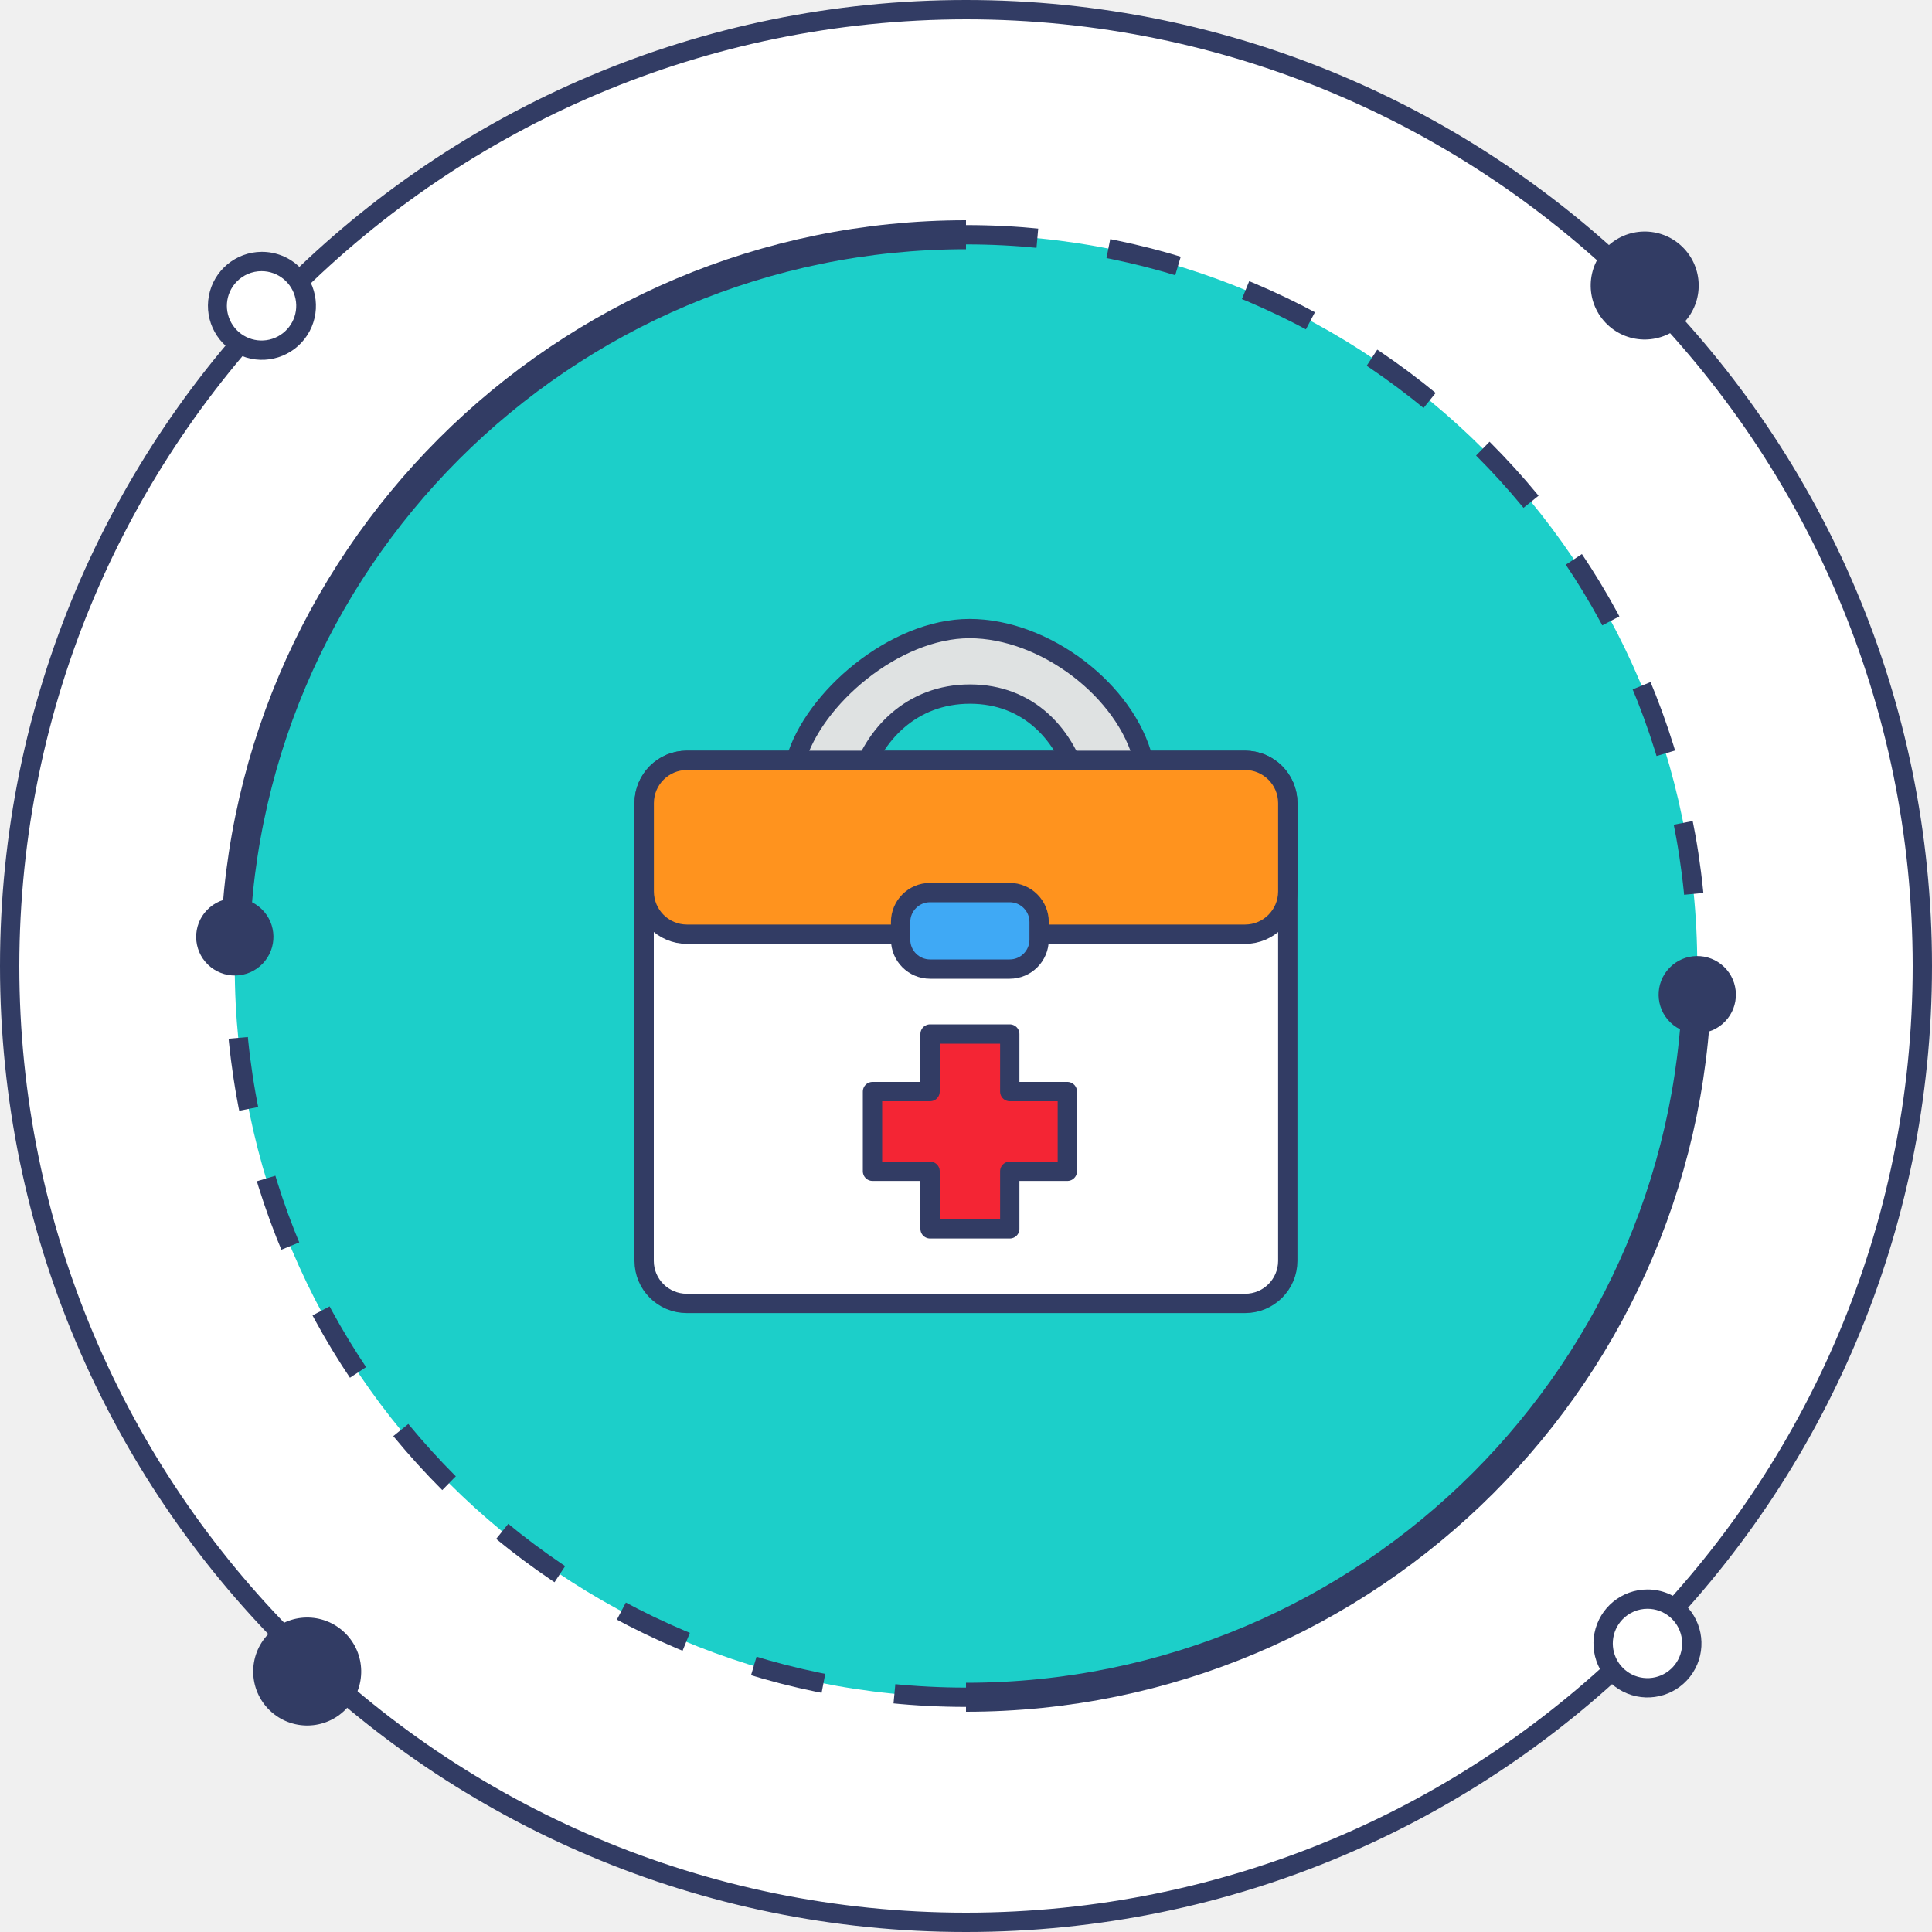
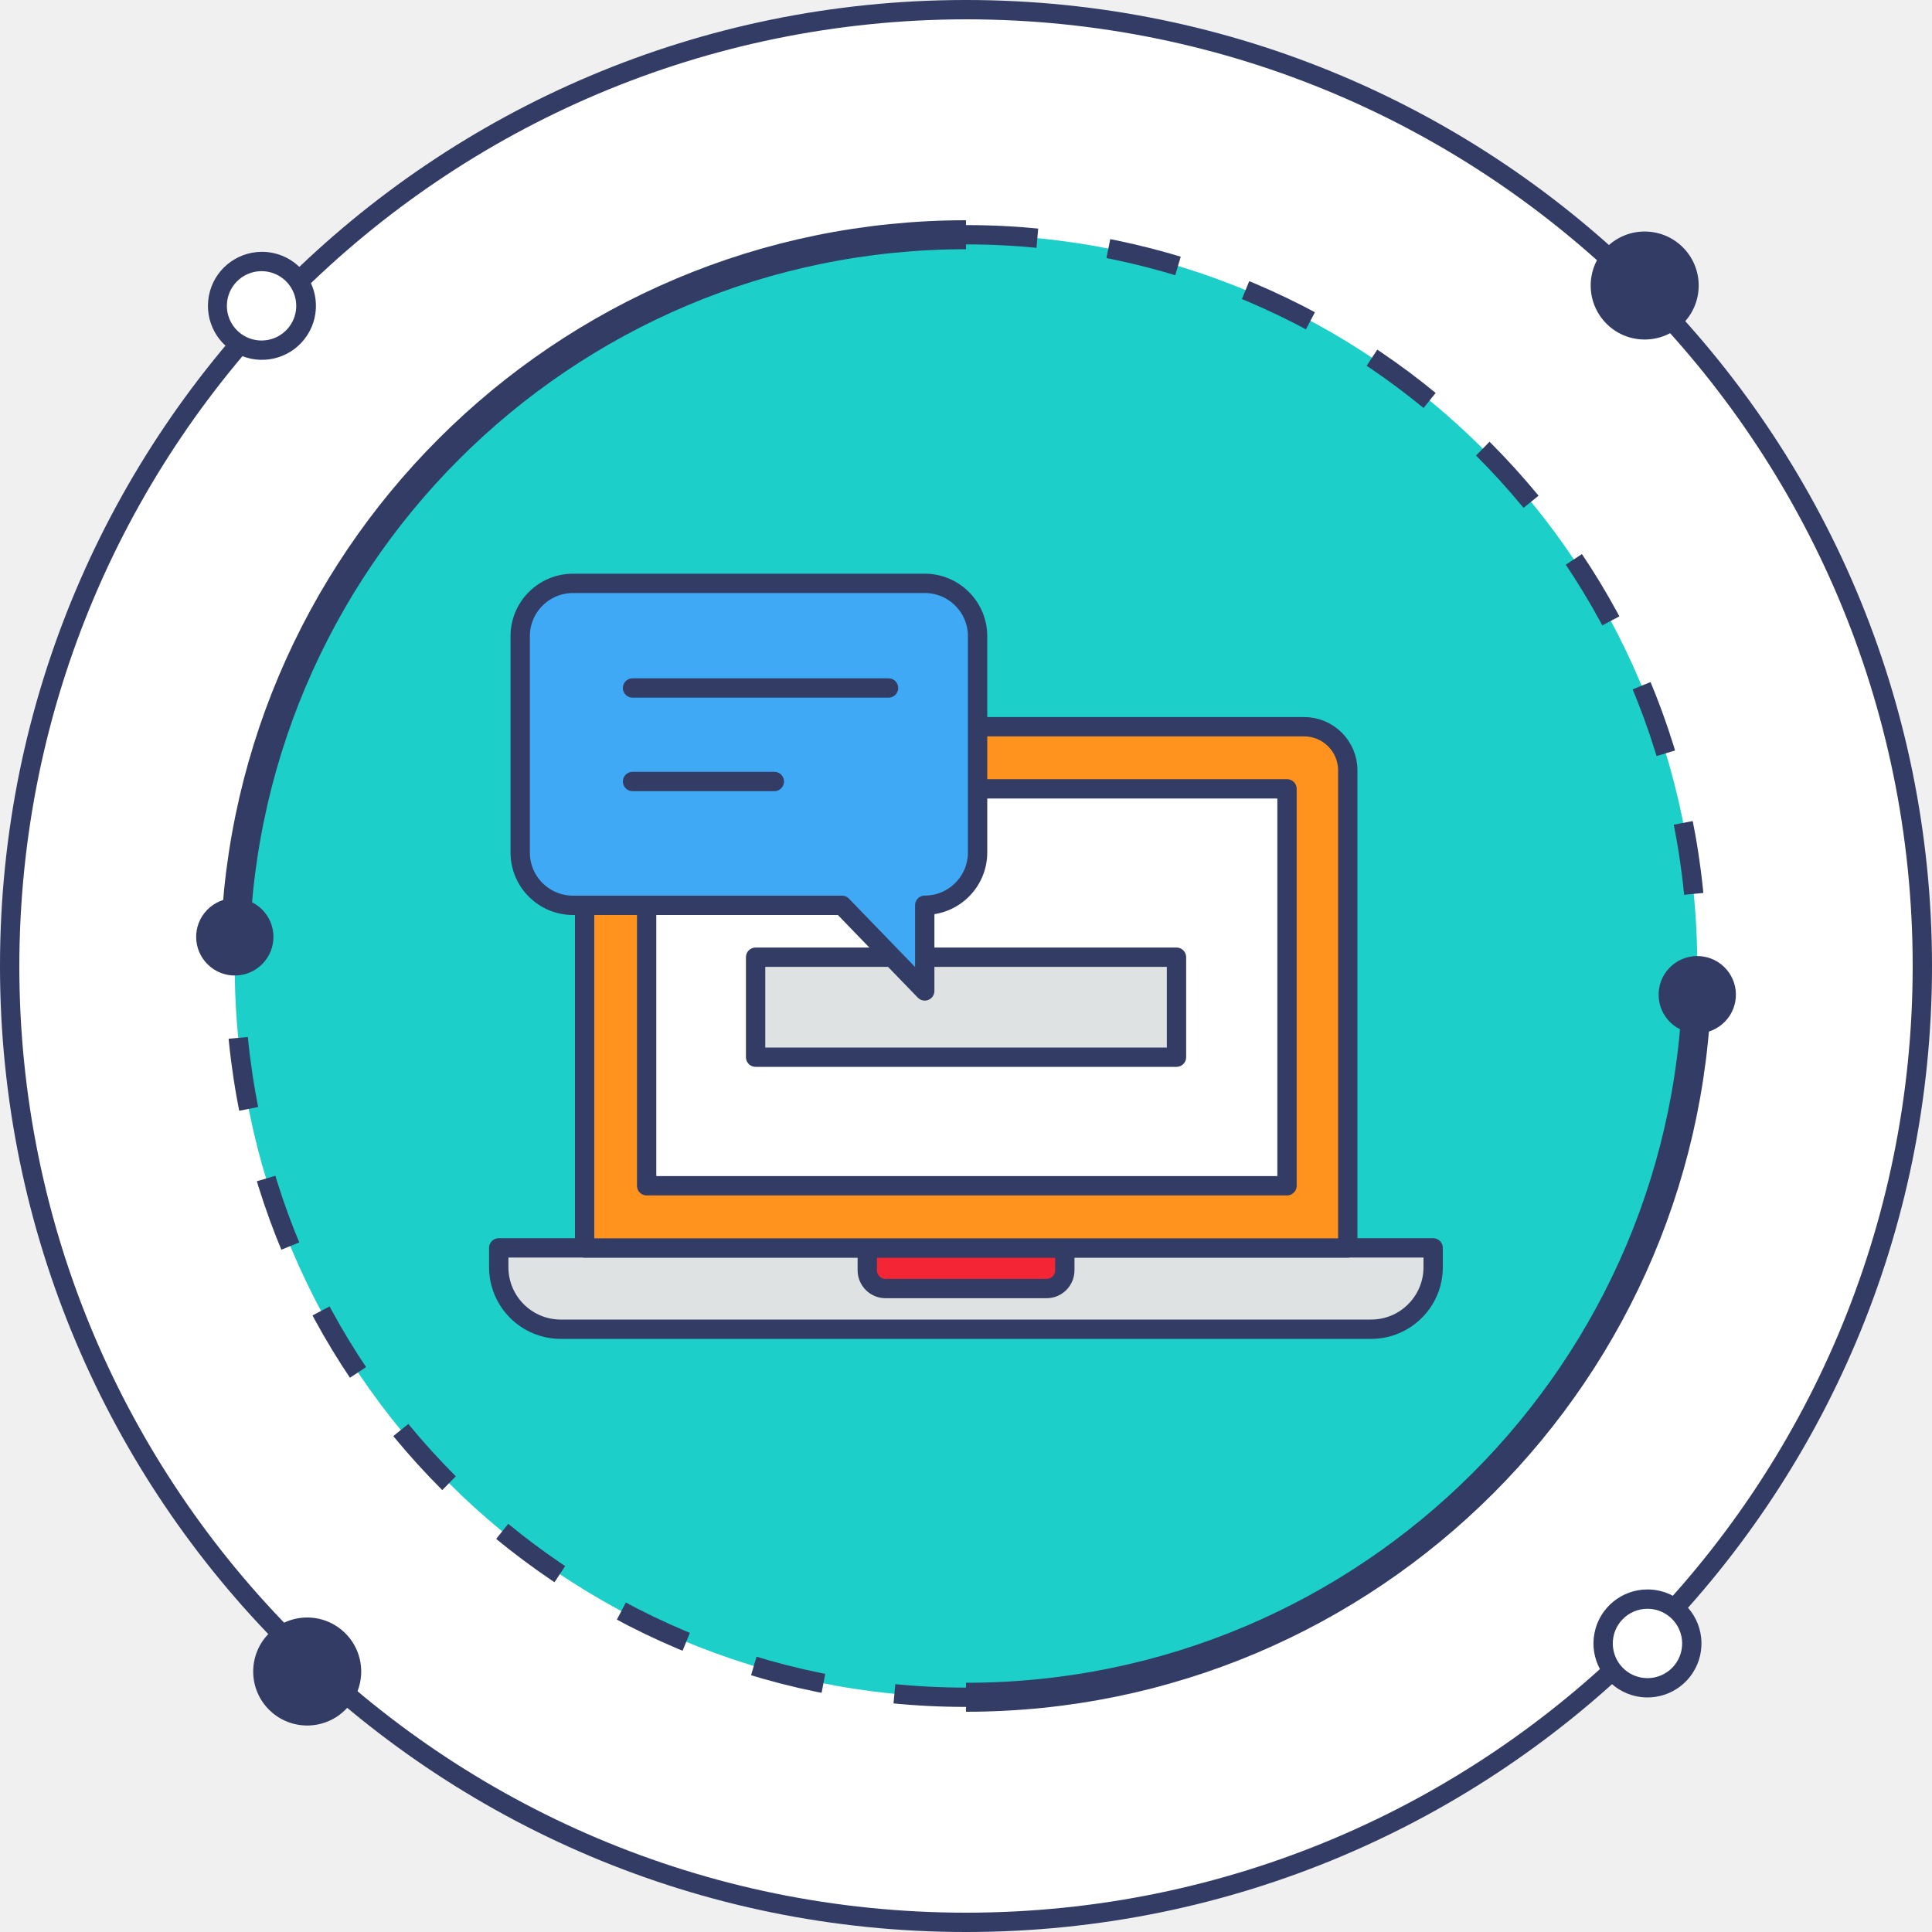
<svg xmlns="http://www.w3.org/2000/svg" width="200" height="200" viewBox="0 0 200 200">
-   <g>
-     <g>
-       <path d="M100,199a99,99,0,1,1,99-99A99.11,99.11,0,0,1,100,199Z" style="fill: #fff" />
-       <path d="M100,2A98,98,0,1,1,2,100,98.11,98.11,0,0,1,100,2m0-2A100,100,0,1,0,200,100,100,100,0,0,0,100,0Z" style="fill: #323c64" />
-     </g>
-     <g>
-       <circle cx="100" cy="100" r="75.7" style="fill: #1ccfc9" />
-       <circle cx="100" cy="100" r="75.7" style="fill: none;stroke: #323c64;stroke-miterlimit: 10;stroke-width: 2px;stroke-dasharray: 7.432,7.432" />
-     </g>
-     <path d="M24.3,100A75.7,75.7,0,0,1,100,24.3" style="fill: none;stroke: #323c64;stroke-miterlimit: 10;stroke-width: 3px" />
-     <path d="M175.7,100A75.7,75.7,0,0,1,100,175.7" style="fill: none;stroke: #323c64;stroke-miterlimit: 10;stroke-width: 3px" />
-     <g>
-       <path d="M27.08,36.26a4.59,4.59,0,1,1,3.3-1.4A4.57,4.57,0,0,1,27.08,36.26Z" style="fill: #fff" />
-       <path d="M27.08,28.07h0a3.59,3.59,0,1,1-2.59,1.1,3.58,3.58,0,0,1,2.59-1.1m0-2A5.59,5.59,0,1,0,31,27.64a5.58,5.58,0,0,0-3.88-1.57Z" style="fill: #323c64" />
-     </g>
-     <g>
-       <path d="M170.55,174.73a4.59,4.59,0,1,1,3.31-1.4A4.57,4.57,0,0,1,170.55,174.73Z" style="fill: #fff" />
-       <path d="M170.55,166.54h0a3.59,3.59,0,1,1-2.59,1.1,3.58,3.58,0,0,1,2.59-1.1m0-2a5.59,5.59,0,1,0,3.88,1.57,5.58,5.58,0,0,0-3.88-1.57Z" style="fill: #323c64" />
-     </g>
-     <circle cx="170.26" cy="29.57" r="5.59" transform="translate(30.75 131.54) rotate(-46.02)" style="fill: #323c64" />
-     <circle cx="31.79" cy="173.04" r="5.59" transform="translate(-114.79 75.75) rotate(-46.02)" style="fill: #323c64" />
-     <circle cx="24.3" cy="96.99" r="4" transform="translate(-62.36 47.12) rotate(-46.02)" style="fill: #323c64" />
-     <circle cx="175.7" cy="102.98" r="4" transform="translate(-20.41 157.89) rotate(-46.02)" style="fill: #323c64" />
-     <g>
-       <rect x="66.68" y="78.71" width="66.63" height="56.22" rx="4.41" ry="4.41" style="fill: #fff;stroke: #323c64;stroke-linecap: round;stroke-linejoin: round;stroke-width: 2px" />
-       <path d="M118.37,78.71c-1.79-7.2-10.21-13.64-18-13.64s-16.17,7.24-18,13.64L89,80.85c1.4-4.8,5.37-9,11.41-9s10,4.16,11.41,9.77Z" style="fill: #dfe2e2;stroke: #323c64;stroke-linecap: round;stroke-linejoin: round;stroke-width: 2px" />
-       <path d="M117.72,78.71H128.9a4.43,4.43,0,0,1,4.41,4.41V92.3a4.43,4.43,0,0,1-4.41,4.41H71.1a4.43,4.43,0,0,1-4.41-4.41V83.12a4.43,4.43,0,0,1,4.41-4.41h46.63" style="fill: #ff931e;stroke: #323c64;stroke-linecap: round;stroke-linejoin: round;stroke-width: 2px" />
-       <polygon points="110.49 121.25 104.53 121.25 104.53 127.21 96.28 127.21 96.28 121.25 90.32 121.25 90.32 113 96.28 113 96.28 107.04 104.53 107.04 104.53 113 110.49 113 110.49 121.25" style="fill: #f42534;stroke: #323c64;stroke-linecap: round;stroke-linejoin: round;stroke-width: 2px" />
-       <rect x="96.44" y="89.2" width="7.92" height="14.34" rx="3.05" ry="3.05" transform="translate(196.77 -4.04) rotate(90)" style="fill: #3fa9f5;stroke: #323c64;stroke-linecap: round;stroke-linejoin: round;stroke-width: 2px" />
-     </g>
-   </g>
+   <path d="M100,199a99,99,0,1,1,99-99A99.11,99.11,0,0,1,100,199Z" style="fill:#fff" />
+   <path d="M100,2A98,98,0,1,1,2,100,98.11,98.11,0,0,1,100,2m0-2A100,100,0,1,0,200,100,100,100,0,0,0,100,0Z" style="fill:#323c64" />
+   <circle cx="100" cy="100" r="75.7" style="fill:#1ccfc9" />
+   <circle cx="100" cy="100" r="75.7" style="fill:none;stroke:#323c64;stroke-miterlimit:10;stroke-width:2px;stroke-dasharray:7.432,7.432" />
+   <path d="M24.3,100A75.7,75.7,0,0,1,100,24.3" style="fill:none;stroke:#323c64;stroke-miterlimit:10;stroke-width:3px" />
+   <path d="M175.7,100A75.7,75.7,0,0,1,100,175.7" style="fill:none;stroke:#323c64;stroke-miterlimit:10;stroke-width:3px" />
+   <path d="M27.08,36.26a4.59,4.59,0,1,1,3.3-1.4A4.57,4.57,0,0,1,27.08,36.26Z" style="fill:#fff" />
+   <path d="M27.08,28.07h0a3.59,3.59,0,1,1-2.59,1.1,3.58,3.58,0,0,1,2.59-1.1m0-2A5.59,5.59,0,1,0,31,27.64a5.58,5.58,0,0,0-3.88-1.57Z" style="fill:#323c64" />
+   <path d="M170.55,174.73a4.59,4.59,0,1,1,3.3-1.4A4.57,4.57,0,0,1,170.55,174.73Z" style="fill:#fff" />
+   <path d="M170.55,166.54h0a3.59,3.59,0,1,1-2.59,1.1,3.58,3.58,0,0,1,2.59-1.1m0-2a5.59,5.59,0,1,0,3.88,1.57,5.58,5.58,0,0,0-3.88-1.57Z" style="fill:#323c64" />
+   <circle cx="170.26" cy="29.57" r="5.59" transform="translate(30.75 131.54) rotate(-46.02)" style="fill:#323c64" />
+   <circle cx="31.79" cy="173.04" r="5.59" transform="translate(-114.79 75.75) rotate(-46.02)" style="fill:#323c64" />
+   <circle cx="24.3" cy="96.99" r="4" transform="translate(-62.36 47.12) rotate(-46.02)" style="fill:#323c64" />
+   <circle cx="175.7" cy="102.98" r="4" transform="translate(-20.41 157.89) rotate(-46.02)" style="fill:#323c64" />
+   <path d="M51.64,129.18h96.72a0,0,0,0,1,0,0v2a6.42,6.42,0,0,1-6.42,6.42H58.05a6.42,6.42,0,0,1-6.42-6.42v-2a0,0,0,0,1,0,0Z" style="fill:#dfe2e2;stroke:#323c64;stroke-linecap:round;stroke-linejoin:round;stroke-width:2px" />
+   <path d="M89.77,129.18h20.46a0,0,0,0,1,0,0v2.32a1.89,1.89,0,0,1-1.89,1.89H91.67a1.89,1.89,0,0,1-1.89-1.89v-2.32A0,0,0,0,1,89.77,129.18Z" style="fill:#f42534;stroke:#323c64;stroke-linecap:round;stroke-linejoin:round;stroke-width:2px" />
+   <path d="M65,75.23h70a4.52,4.52,0,0,1,4.52,4.52v49.44a0,0,0,0,1,0,0h-79a0,0,0,0,1,0,0V79.74A4.52,4.52,0,0,1,65,75.23Z" style="fill:#ff931e;stroke:#323c64;stroke-linecap:round;stroke-linejoin:round;stroke-width:2px" />
+   <rect x="66.94" y="81.66" width="66.29" height="41.09" style="fill:#fff;stroke:#323c64;stroke-linecap:round;stroke-linejoin:round;stroke-width:2px" />
+   <rect x="78.22" y="99.09" width="43.57" height="10.35" style="fill:#dfe2e2;stroke:#323c64;stroke-linecap:round;stroke-linejoin:round;stroke-width:2px" />
+   <path d="M95.72,60.39H59.32a5.47,5.47,0,0,0-5.47,5.47V88.25a5.47,5.47,0,0,0,5.47,5.47H87.16l8.57,8.86V93.71h0a5.47,5.47,0,0,0,5.47-5.47V65.85A5.47,5.47,0,0,0,95.72,60.39Z" style="fill:#3fa9f5;stroke:#323c64;stroke-linecap:round;stroke-linejoin:round;stroke-width:2px" />
+   <line x1="65.48" y1="80.9" x2="80.16" y2="80.9" style="fill:none;stroke:#323c64;stroke-linecap:round;stroke-linejoin:round;stroke-width:2px" />
+   <line x1="65.48" y1="71.22" x2="91.98" y2="71.22" style="fill:none;stroke:#323c64;stroke-linecap:round;stroke-linejoin:round;stroke-width:2px" />
</svg>
